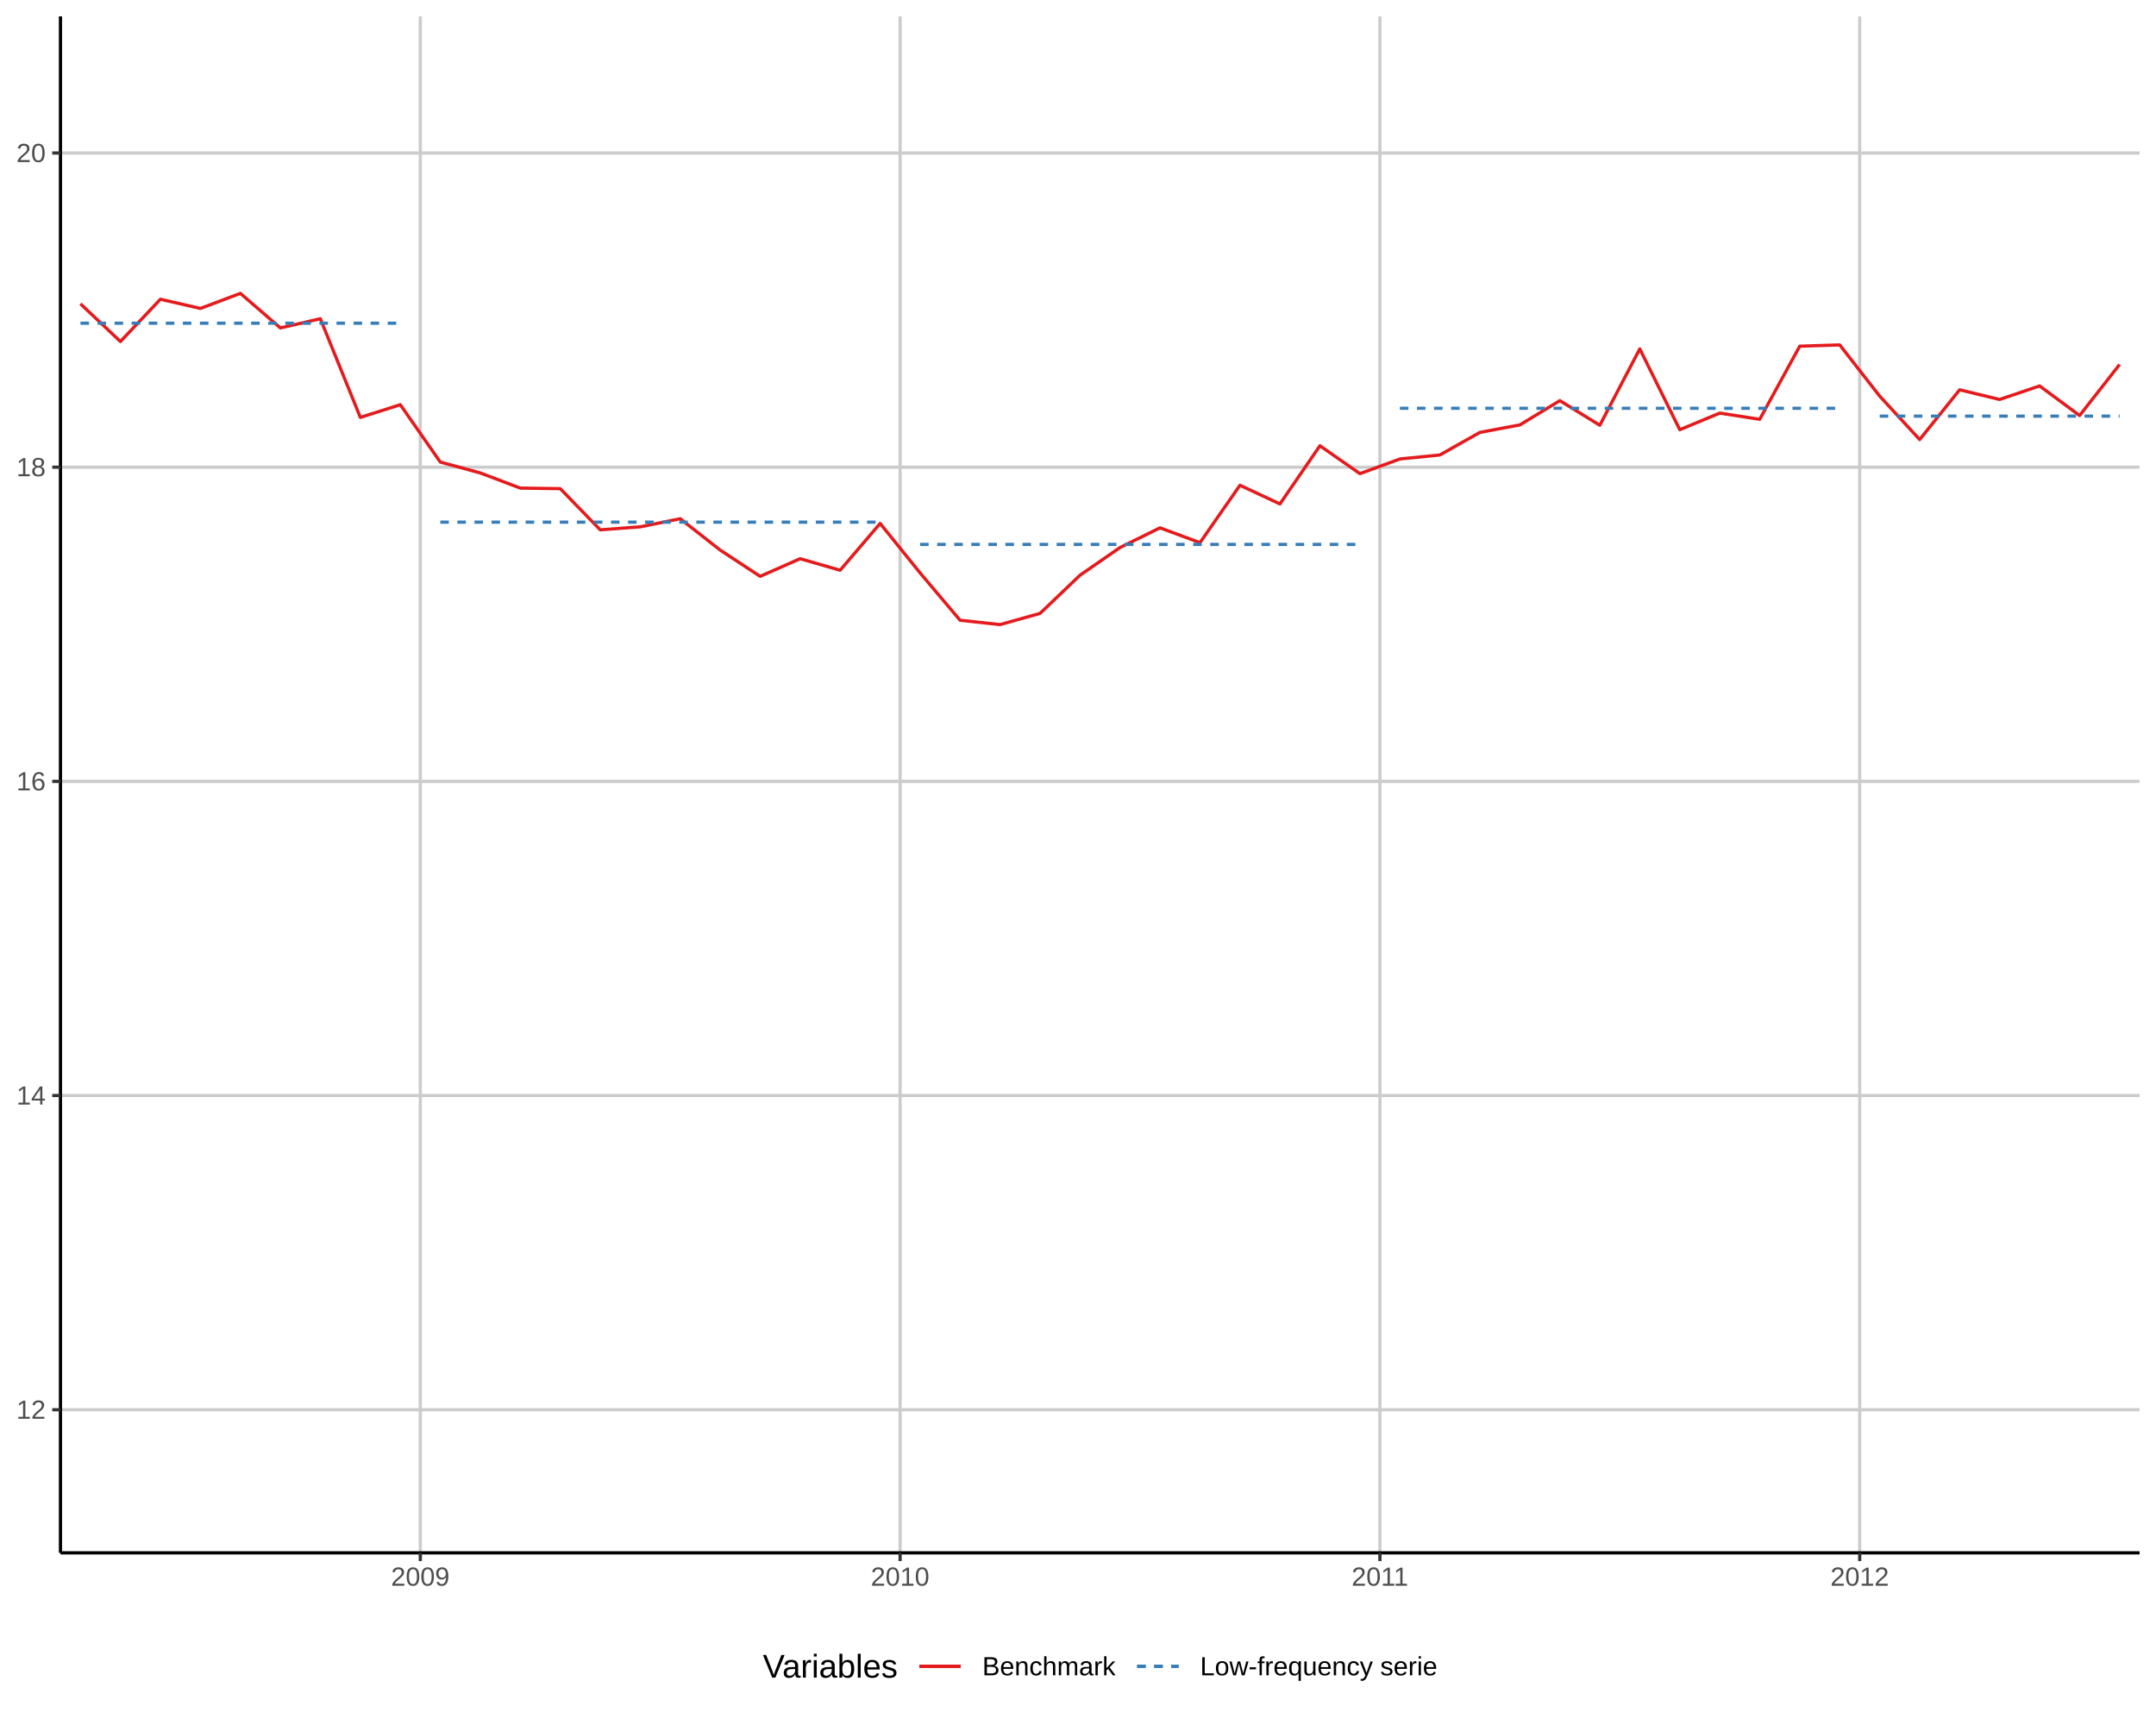
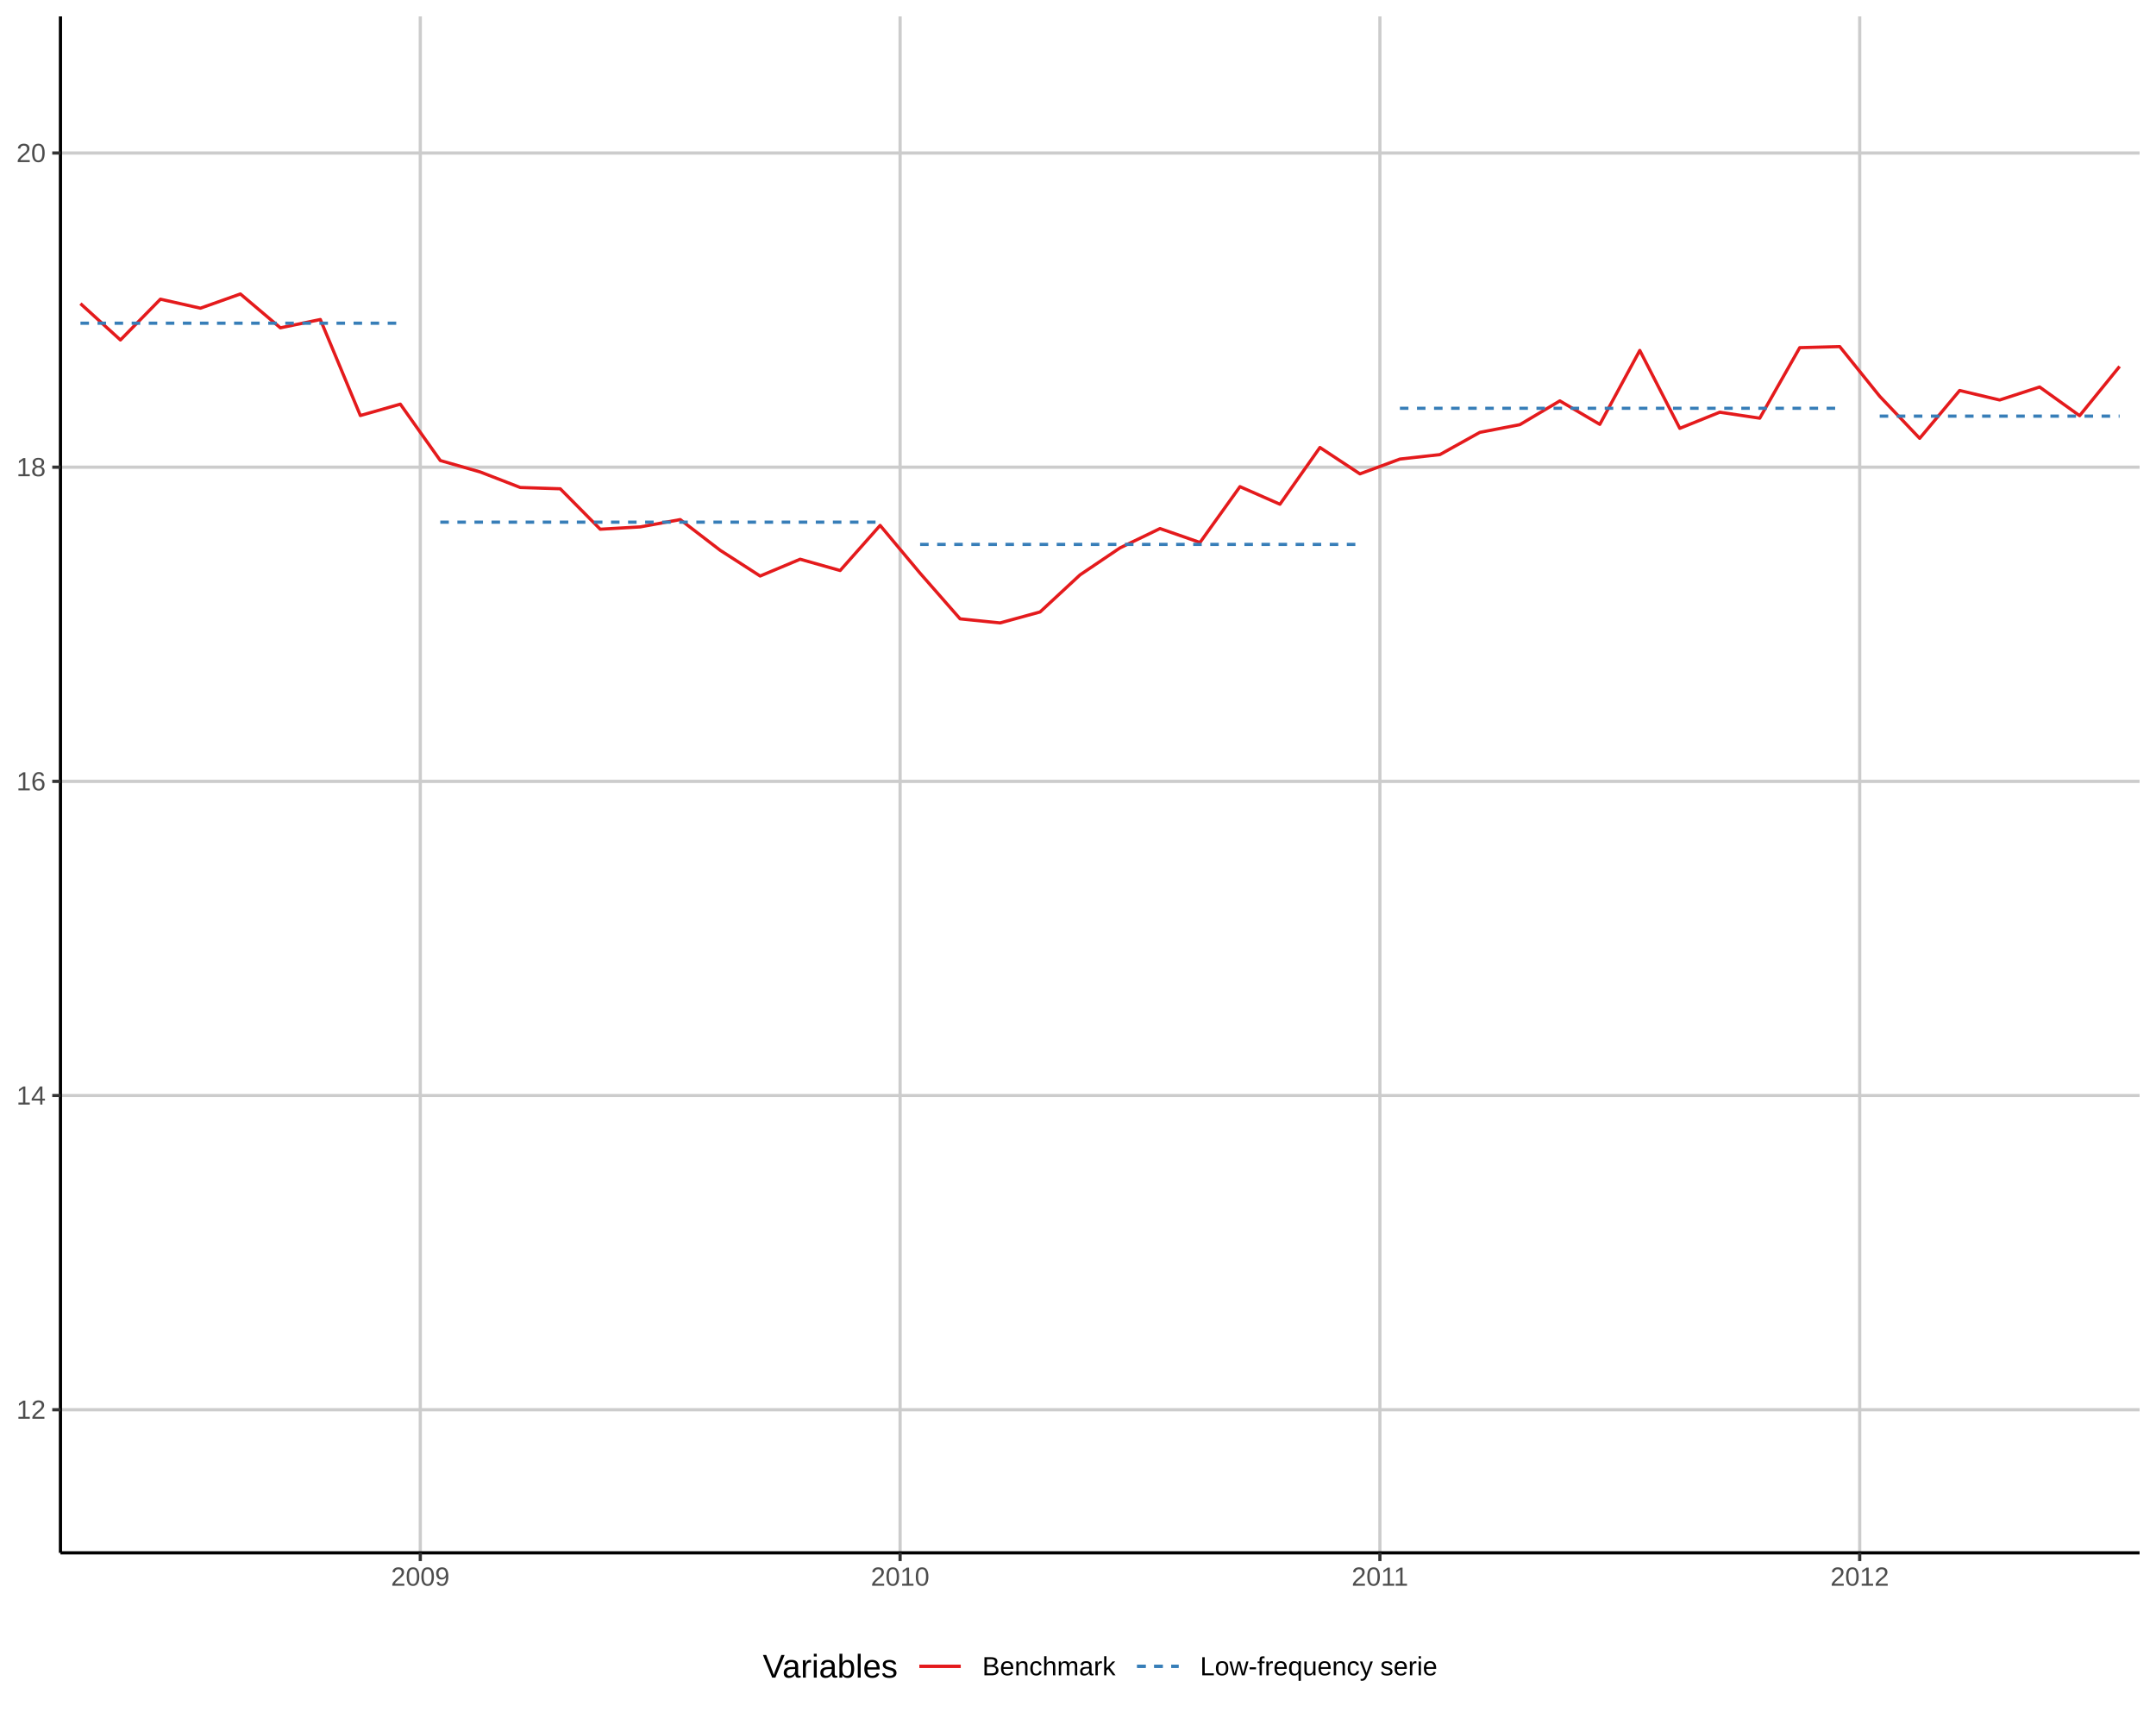
<svg xmlns="http://www.w3.org/2000/svg" viewBox="0 0 720.00 576.00">
  <defs>
    <style type="text/css">
    line, polyline, polygon, path, rect, circle {
      fill: none;
      stroke: #000000;
      stroke-linecap: round;
      stroke-linejoin: round;
      stroke-miterlimit: 10.00;
    }
  </style>
  </defs>
  <rect width="100%" height="100%" style="stroke: none; fill: #FFFFFF;" />
  <rect x="0.00" y="0.00" width="720.00" height="576.00" style="stroke-width: 1.07; stroke: #FFFFFF; fill: #FFFFFF;" />
  <defs>
    <clipPath id="cpMjAuMTl8NzE0LjUyfDUxOC41Mnw1LjQ4">
      <rect x="20.19" y="5.48" width="694.33" height="513.04" />
    </clipPath>
  </defs>
  <rect x="20.19" y="5.48" width="694.33" height="513.04" style="stroke-width: 1.07; stroke: none; fill: #FFFFFF;" clip-path="url(#cpMjAuMTl8NzE0LjUyfDUxOC41Mnw1LjQ4)" />
  <polyline points="20.19,470.72 714.52,470.72 " style="stroke-width: 1.07; stroke: #CCCCCC; stroke-linecap: butt;" clip-path="url(#cpMjAuMTl8NzE0LjUyfDUxOC41Mnw1LjQ4)" />
  <polyline points="20.19,365.81 714.52,365.81 " style="stroke-width: 1.07; stroke: #CCCCCC; stroke-linecap: butt;" clip-path="url(#cpMjAuMTl8NzE0LjUyfDUxOC41Mnw1LjQ4)" />
  <polyline points="20.19,260.91 714.52,260.91 " style="stroke-width: 1.07; stroke: #CCCCCC; stroke-linecap: butt;" clip-path="url(#cpMjAuMTl8NzE0LjUyfDUxOC41Mnw1LjQ4)" />
  <polyline points="20.19,156.00 714.52,156.00 " style="stroke-width: 1.07; stroke: #CCCCCC; stroke-linecap: butt;" clip-path="url(#cpMjAuMTl8NzE0LjUyfDUxOC41Mnw1LjQ4)" />
  <polyline points="20.19,51.09 714.52,51.09 " style="stroke-width: 1.07; stroke: #CCCCCC; stroke-linecap: butt;" clip-path="url(#cpMjAuMTl8NzE0LjUyfDUxOC41Mnw1LjQ4)" />
  <polyline points="140.36,518.52 140.36,5.48 " style="stroke-width: 1.07; stroke: #CCCCCC; stroke-linecap: butt;" clip-path="url(#cpMjAuMTl8NzE0LjUyfDUxOC41Mnw1LjQ4)" />
  <polyline points="300.59,518.52 300.59,5.48 " style="stroke-width: 1.07; stroke: #CCCCCC; stroke-linecap: butt;" clip-path="url(#cpMjAuMTl8NzE0LjUyfDUxOC41Mnw1LjQ4)" />
  <polyline points="460.82,518.52 460.82,5.48 " style="stroke-width: 1.07; stroke: #CCCCCC; stroke-linecap: butt;" clip-path="url(#cpMjAuMTl8NzE0LjUyfDUxOC41Mnw1LjQ4)" />
  <polyline points="621.05,518.52 621.05,5.48 " style="stroke-width: 1.07; stroke: #CCCCCC; stroke-linecap: butt;" clip-path="url(#cpMjAuMTl8NzE0LjUyfDUxOC41Mnw1LjQ4)" />
-   <polyline points="26.87,101.44 40.22,114.04 53.57,99.92 66.93,102.99 80.28,97.96 93.63,109.50 106.98,106.43 120.34,139.38 133.69,135.14 147.04,154.29 160.39,157.92 173.75,162.98 187.10,163.17 200.45,176.92 213.80,175.92 227.16,173.21 240.51,183.68 253.86,192.45 267.21,186.56 280.57,190.41 293.92,174.78 307.27,191.31 320.62,207.11 333.98,208.56 347.33,204.82 360.68,192.07 374.03,182.83 387.39,176.25 400.74,181.20 414.09,162.03 427.44,168.28 440.79,148.84 454.15,158.16 467.50,153.26 480.85,151.92 494.20,144.39 507.56,141.89 520.91,133.78 534.26,142.00 547.61,116.50 560.97,143.49 574.32,137.94 587.67,140.01 601.02,115.60 614.38,115.17 627.73,132.28 641.08,146.77 654.43,130.16 667.79,133.39 681.14,128.87 694.49,138.75 707.84,121.71 " style="stroke-width: 1.07; stroke: #E41A1C; stroke-linecap: butt;" clip-path="url(#cpMjAuMTl8NzE0LjUyfDUxOC41Mnw1LjQ4)" />
+   <polyline points="26.87,101.38 40.22,113.52 53.57,99.90 66.93,102.91 80.28,98.16 93.63,109.46 106.98,106.69 120.34,138.75 133.69,134.95 147.04,153.78 160.39,157.60 173.75,162.78 187.10,163.21 200.45,176.71 213.80,175.94 227.16,173.50 240.51,183.75 253.86,192.34 267.21,186.73 280.57,190.50 293.92,175.44 307.27,191.41 320.62,206.64 333.98,208.00 347.33,204.34 360.68,191.96 374.03,182.95 387.39,176.49 400.74,181.14 414.09,162.50 427.44,168.37 440.79,149.42 454.15,158.23 467.50,153.29 480.85,151.80 494.20,144.37 507.56,141.80 520.91,133.86 534.26,141.70 547.61,117.01 560.97,143.03 574.32,137.64 587.67,139.64 601.02,116.09 614.38,115.73 627.73,132.32 641.08,146.37 654.43,130.39 667.79,133.56 681.14,129.23 694.49,138.80 707.84,122.36 " style="stroke-width: 1.07; stroke: #E41A1C; stroke-linecap: butt;" clip-path="url(#cpMjAuMTl8NzE0LjUyfDUxOC41Mnw1LjQ4)" />
  <polyline points="26.87,107.92 40.22,107.92 53.57,107.92 66.93,107.92 80.28,107.92 93.63,107.92 106.98,107.92 120.34,107.92 133.69,107.92 " style="stroke-width: 1.07; stroke: #377EB8; stroke-dasharray: 2.85,2.85; stroke-linecap: butt;" clip-path="url(#cpMjAuMTl8NzE0LjUyfDUxOC41Mnw1LjQ4)" />
  <polyline points="147.04,174.36 160.39,174.36 173.75,174.36 187.10,174.36 200.45,174.36 213.80,174.36 227.16,174.36 240.51,174.36 253.86,174.36 267.21,174.36 280.57,174.36 293.92,174.36 " style="stroke-width: 1.07; stroke: #377EB8; stroke-dasharray: 2.85,2.85; stroke-linecap: butt;" clip-path="url(#cpMjAuMTl8NzE0LjUyfDUxOC41Mnw1LjQ4)" />
  <polyline points="307.27,181.79 320.62,181.79 333.98,181.79 347.33,181.79 360.68,181.79 374.03,181.79 387.39,181.79 400.74,181.79 414.09,181.79 427.44,181.79 440.79,181.79 454.15,181.79 " style="stroke-width: 1.07; stroke: #377EB8; stroke-dasharray: 2.85,2.85; stroke-linecap: butt;" clip-path="url(#cpMjAuMTl8NzE0LjUyfDUxOC41Mnw1LjQ4)" />
  <polyline points="467.50,136.33 480.85,136.33 494.20,136.33 507.56,136.33 520.91,136.33 534.26,136.33 547.61,136.33 560.97,136.33 574.32,136.33 587.67,136.33 601.02,136.33 614.38,136.33 " style="stroke-width: 1.07; stroke: #377EB8; stroke-dasharray: 2.85,2.85; stroke-linecap: butt;" clip-path="url(#cpMjAuMTl8NzE0LjUyfDUxOC41Mnw1LjQ4)" />
  <polyline points="627.73,138.95 641.08,138.95 654.43,138.95 667.79,138.95 681.14,138.95 694.49,138.95 707.84,138.95 " style="stroke-width: 1.07; stroke: #377EB8; stroke-dasharray: 2.85,2.85; stroke-linecap: butt;" clip-path="url(#cpMjAuMTl8NzE0LjUyfDUxOC41Mnw1LjQ4)" />
  <defs>
    <clipPath id="cpMC4wMHw3MjAuMDB8NTc2LjAwfDAuMDA=">
      <rect x="0.00" y="0.00" width="720.00" height="576.00" />
    </clipPath>
  </defs>
  <polyline points="20.19,518.52 20.19,5.48 " style="stroke-width: 1.07; stroke-linecap: butt;" clip-path="url(#cpMC4wMHw3MjAuMDB8NTc2LjAwfDAuMDA=)" />
  <g clip-path="url(#cpMC4wMHw3MjAuMDB8NTc2LjAwfDAuMDA=)">
    <text x="5.48" y="473.74" style="font-size: 8.80px; fill: #4D4D4D; font-family: Liberation Sans;" textLength="9.78px" lengthAdjust="spacingAndGlyphs">12</text>
  </g>
  <g clip-path="url(#cpMC4wMHw3MjAuMDB8NTc2LjAwfDAuMDA=)">
    <text x="5.48" y="368.84" style="font-size: 8.80px; fill: #4D4D4D; font-family: Liberation Sans;" textLength="9.78px" lengthAdjust="spacingAndGlyphs">14</text>
  </g>
  <g clip-path="url(#cpMC4wMHw3MjAuMDB8NTc2LjAwfDAuMDA=)">
    <text x="5.48" y="263.93" style="font-size: 8.80px; fill: #4D4D4D; font-family: Liberation Sans;" textLength="9.78px" lengthAdjust="spacingAndGlyphs">16</text>
  </g>
  <g clip-path="url(#cpMC4wMHw3MjAuMDB8NTc2LjAwfDAuMDA=)">
    <text x="5.48" y="159.02" style="font-size: 8.80px; fill: #4D4D4D; font-family: Liberation Sans;" textLength="9.78px" lengthAdjust="spacingAndGlyphs">18</text>
  </g>
  <g clip-path="url(#cpMC4wMHw3MjAuMDB8NTc2LjAwfDAuMDA=)">
    <text x="5.48" y="54.12" style="font-size: 8.80px; fill: #4D4D4D; font-family: Liberation Sans;" textLength="9.78px" lengthAdjust="spacingAndGlyphs">20</text>
  </g>
  <polyline points="17.45,470.72 20.19,470.72 " style="stroke-width: 1.07; stroke: #333333; stroke-linecap: butt;" clip-path="url(#cpMC4wMHw3MjAuMDB8NTc2LjAwfDAuMDA=)" />
  <polyline points="17.45,365.81 20.19,365.81 " style="stroke-width: 1.07; stroke: #333333; stroke-linecap: butt;" clip-path="url(#cpMC4wMHw3MjAuMDB8NTc2LjAwfDAuMDA=)" />
  <polyline points="17.45,260.91 20.19,260.91 " style="stroke-width: 1.07; stroke: #333333; stroke-linecap: butt;" clip-path="url(#cpMC4wMHw3MjAuMDB8NTc2LjAwfDAuMDA=)" />
  <polyline points="17.45,156.00 20.19,156.00 " style="stroke-width: 1.07; stroke: #333333; stroke-linecap: butt;" clip-path="url(#cpMC4wMHw3MjAuMDB8NTc2LjAwfDAuMDA=)" />
  <polyline points="17.45,51.09 20.19,51.09 " style="stroke-width: 1.07; stroke: #333333; stroke-linecap: butt;" clip-path="url(#cpMC4wMHw3MjAuMDB8NTc2LjAwfDAuMDA=)" />
  <polyline points="20.19,518.52 714.52,518.52 " style="stroke-width: 1.07; stroke-linecap: butt;" clip-path="url(#cpMC4wMHw3MjAuMDB8NTc2LjAwfDAuMDA=)" />
  <polyline points="140.36,521.26 140.36,518.52 " style="stroke-width: 1.07; stroke: #333333; stroke-linecap: butt;" clip-path="url(#cpMC4wMHw3MjAuMDB8NTc2LjAwfDAuMDA=)" />
  <polyline points="300.59,521.26 300.59,518.52 " style="stroke-width: 1.07; stroke: #333333; stroke-linecap: butt;" clip-path="url(#cpMC4wMHw3MjAuMDB8NTc2LjAwfDAuMDA=)" />
  <polyline points="460.82,521.26 460.82,518.52 " style="stroke-width: 1.07; stroke: #333333; stroke-linecap: butt;" clip-path="url(#cpMC4wMHw3MjAuMDB8NTc2LjAwfDAuMDA=)" />
  <polyline points="621.05,521.26 621.05,518.52 " style="stroke-width: 1.07; stroke: #333333; stroke-linecap: butt;" clip-path="url(#cpMC4wMHw3MjAuMDB8NTc2LjAwfDAuMDA=)" />
  <g clip-path="url(#cpMC4wMHw3MjAuMDB8NTc2LjAwfDAuMDA=)">
    <text x="130.58" y="529.49" style="font-size: 8.80px; fill: #4D4D4D; font-family: Liberation Sans;" textLength="19.56px" lengthAdjust="spacingAndGlyphs">2009</text>
  </g>
  <g clip-path="url(#cpMC4wMHw3MjAuMDB8NTc2LjAwfDAuMDA=)">
    <text x="290.81" y="529.49" style="font-size: 8.80px; fill: #4D4D4D; font-family: Liberation Sans;" textLength="19.56px" lengthAdjust="spacingAndGlyphs">2010</text>
  </g>
  <g clip-path="url(#cpMC4wMHw3MjAuMDB8NTc2LjAwfDAuMDA=)">
    <text x="451.37" y="529.49" style="font-size: 8.80px; fill: #4D4D4D; font-family: Liberation Sans;" textLength="18.91px" lengthAdjust="spacingAndGlyphs">2011</text>
  </g>
  <g clip-path="url(#cpMC4wMHw3MjAuMDB8NTc2LjAwfDAuMDA=)">
    <text x="611.27" y="529.49" style="font-size: 8.80px; fill: #4D4D4D; font-family: Liberation Sans;" textLength="19.56px" lengthAdjust="spacingAndGlyphs">2012</text>
  </g>
  <rect x="249.26" y="542.28" width="236.19" height="28.24" style="stroke-width: 1.07; stroke: none; fill: #FFFFFF;" clip-path="url(#cpMC4wMHw3MjAuMDB8NTc2LjAwfDAuMDA=)" />
  <g clip-path="url(#cpMC4wMHw3MjAuMDB8NTc2LjAwfDAuMDA=)">
    <text x="254.74" y="560.18" style="font-size: 11.00px; font-family: Liberation Sans;" textLength="45.06px" lengthAdjust="spacingAndGlyphs">Variables</text>
  </g>
  <line x1="307.01" y1="556.40" x2="320.84" y2="556.40" style="stroke-width: 1.07; stroke: #E41A1C; stroke-linecap: butt;" clip-path="url(#cpMC4wMHw3MjAuMDB8NTc2LjAwfDAuMDA=)" />
  <line x1="307.01" y1="556.40" x2="320.84" y2="556.40" style="stroke-width: 1.07; stroke: #E41A1C; stroke-linecap: butt;" clip-path="url(#cpMC4wMHw3MjAuMDB8NTc2LjAwfDAuMDA=)" />
  <line x1="379.75" y1="556.40" x2="393.58" y2="556.40" style="stroke-width: 1.07; stroke: #377EB8; stroke-dasharray: 2.85,2.85; stroke-linecap: butt;" clip-path="url(#cpMC4wMHw3MjAuMDB8NTc2LjAwfDAuMDA=)" />
  <line x1="379.75" y1="556.40" x2="393.58" y2="556.40" style="stroke-width: 1.07; stroke: #377EB8; stroke-dasharray: 2.85,2.85; stroke-linecap: butt;" clip-path="url(#cpMC4wMHw3MjAuMDB8NTc2LjAwfDAuMDA=)" />
  <g clip-path="url(#cpMC4wMHw3MjAuMDB8NTc2LjAwfDAuMDA=)">
    <text x="328.04" y="559.42" style="font-size: 8.80px; font-family: Liberation Sans;" textLength="44.50px" lengthAdjust="spacingAndGlyphs">Benchmark</text>
  </g>
  <g clip-path="url(#cpMC4wMHw3MjAuMDB8NTc2LjAwfDAuMDA=)">
    <text x="400.78" y="559.42" style="font-size: 8.80px; font-family: Liberation Sans;" textLength="79.19px" lengthAdjust="spacingAndGlyphs">Low-frequency serie</text>
  </g>
</svg>
